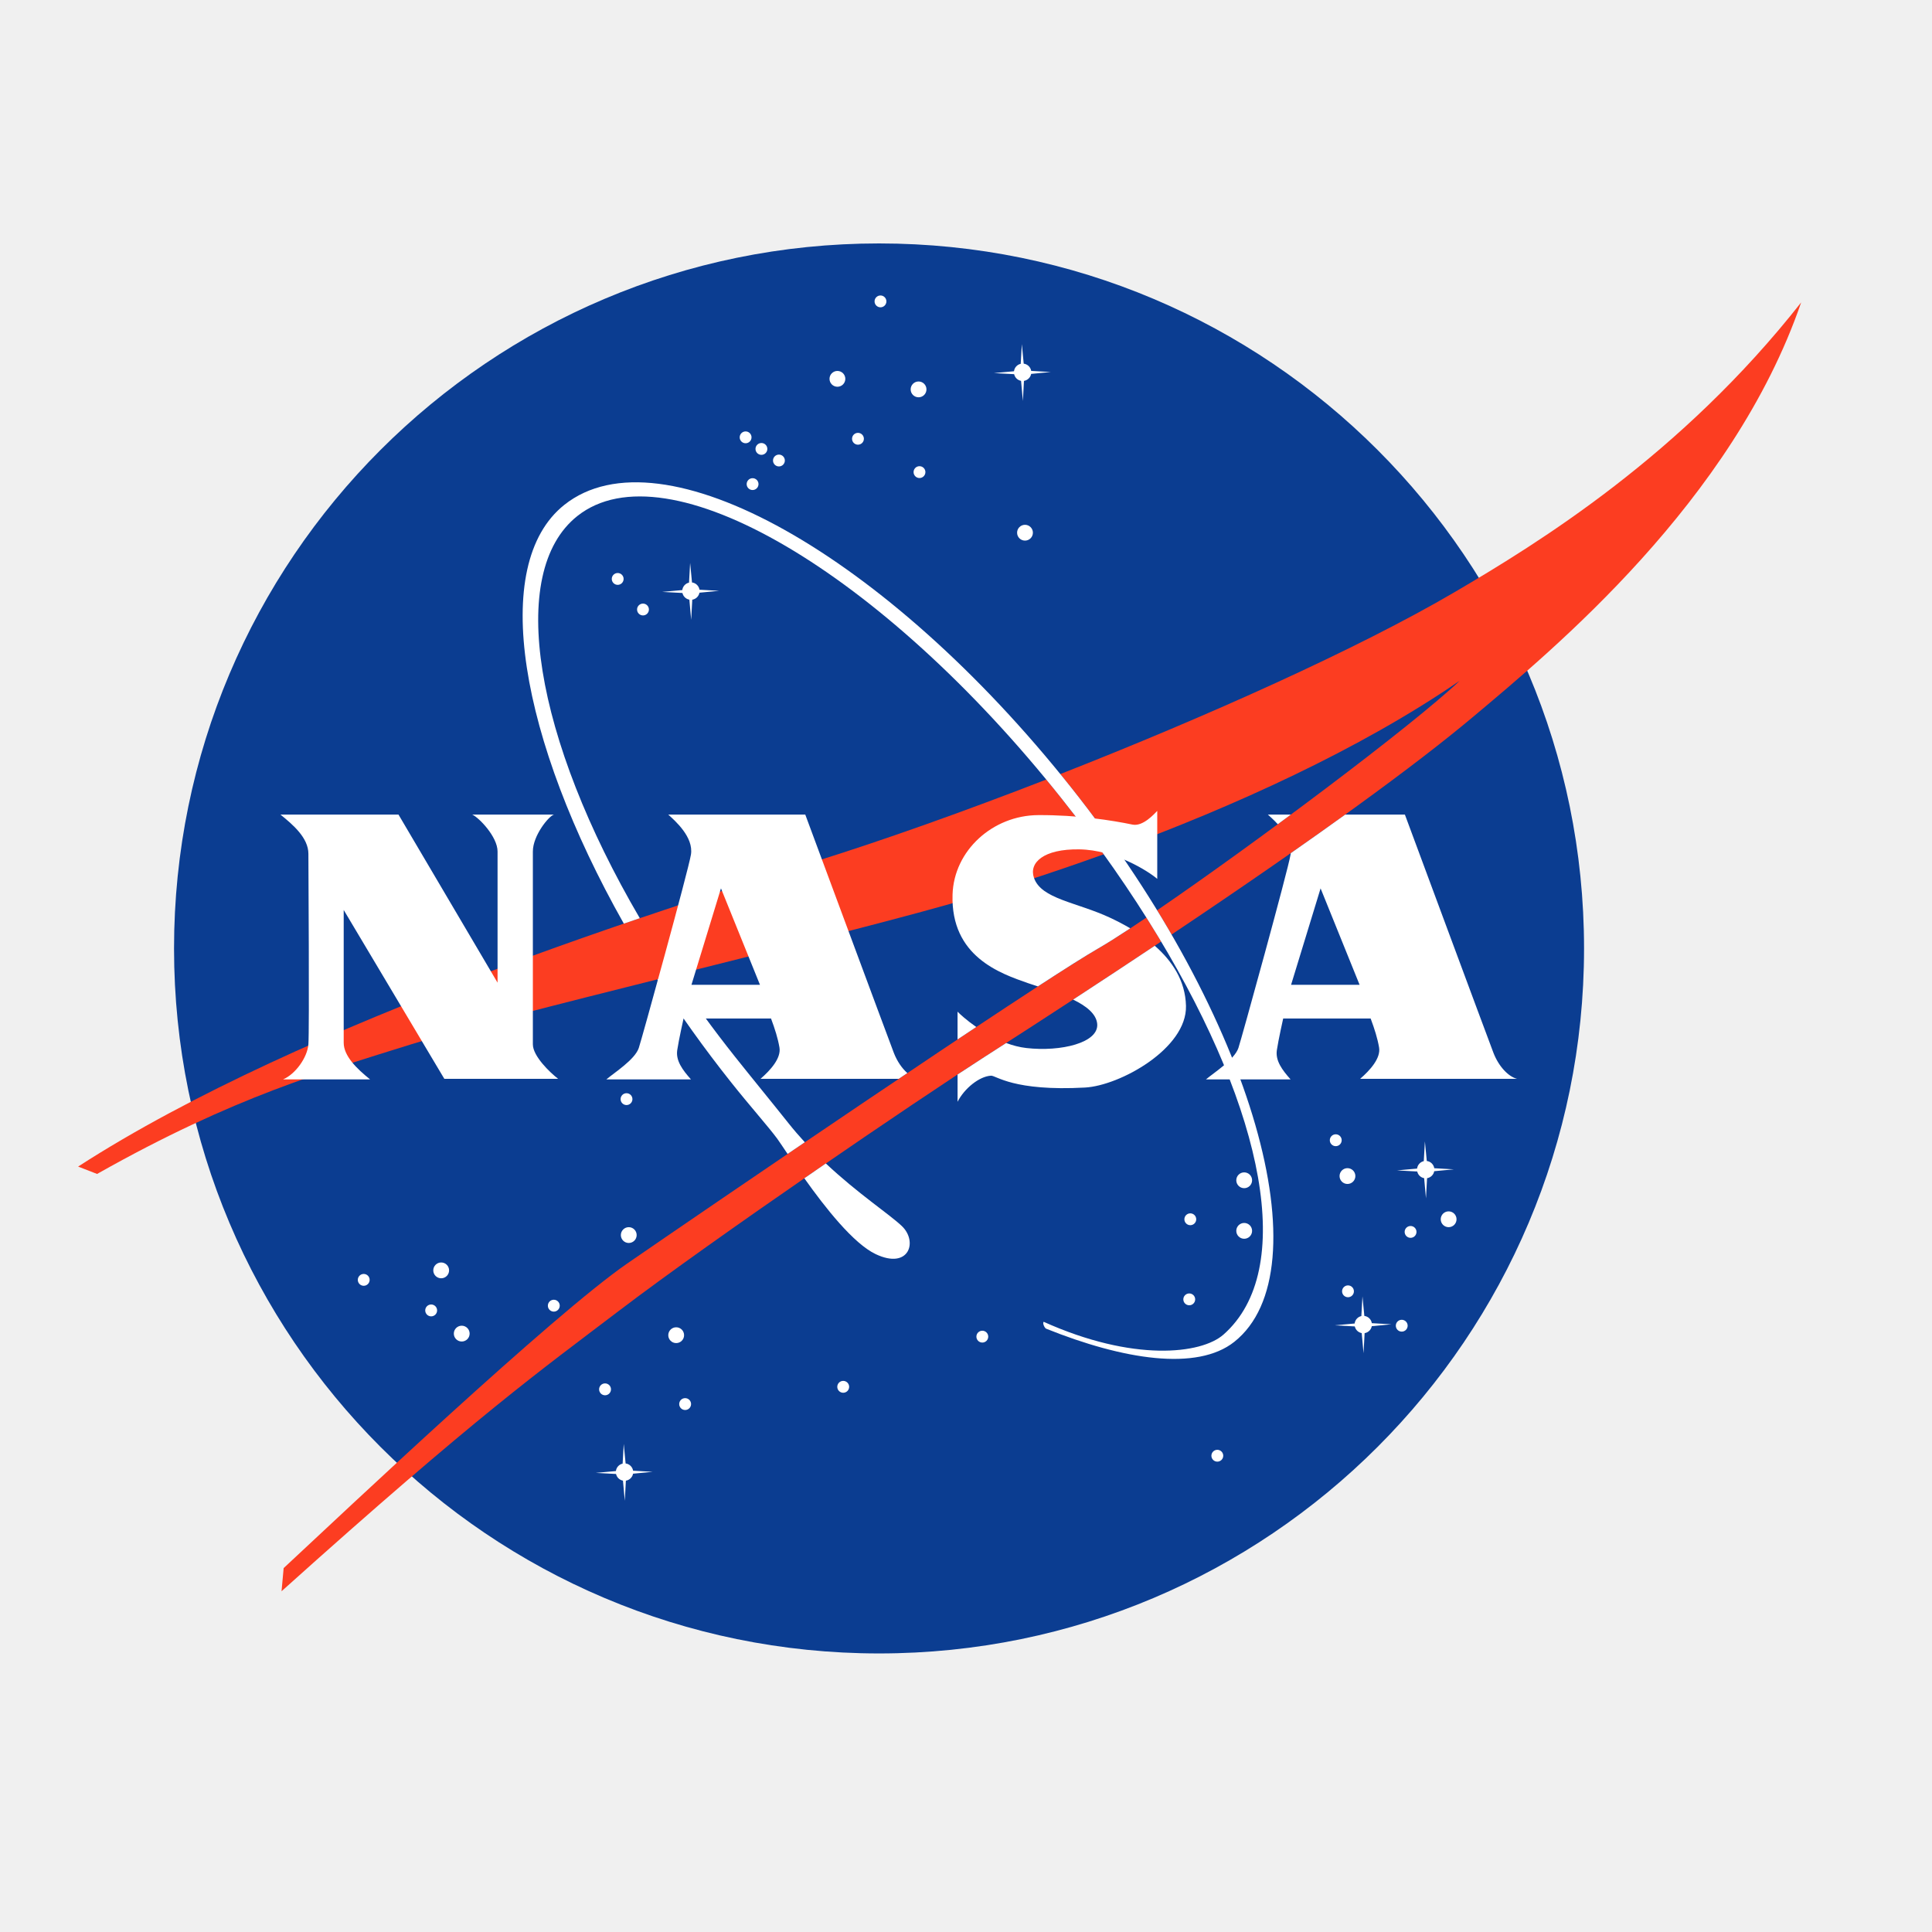
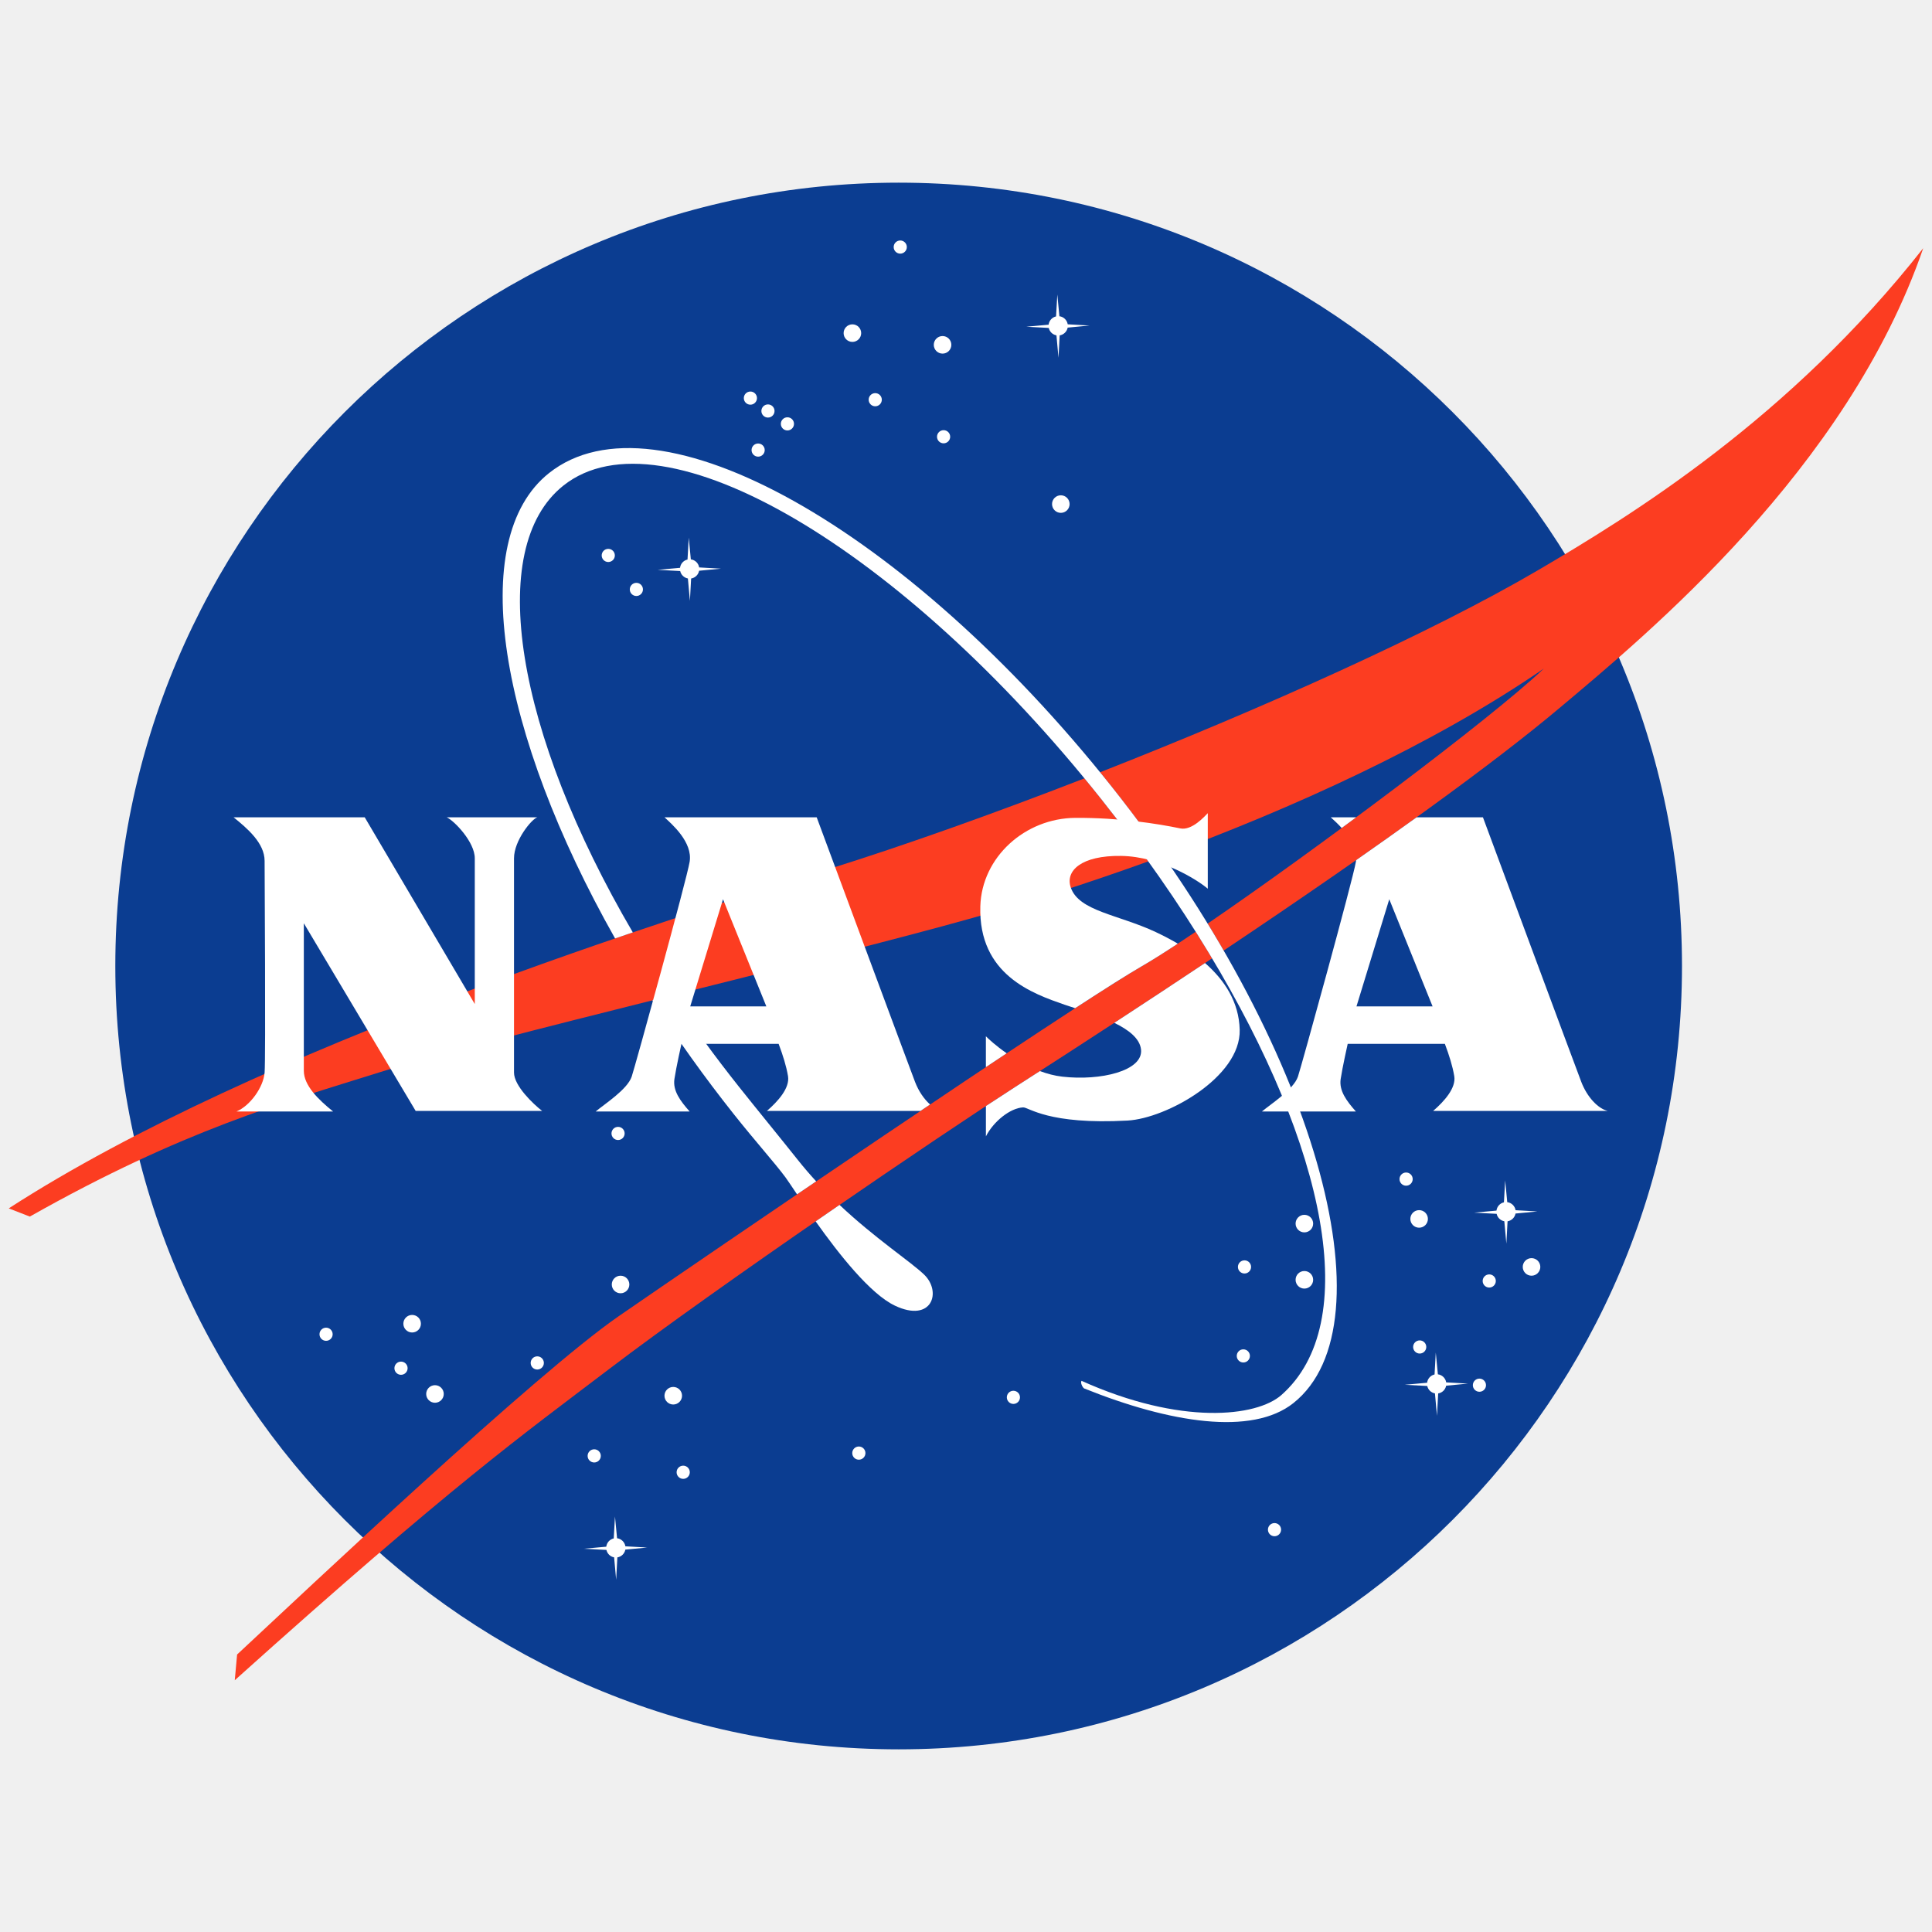
- <svg xmlns="http://www.w3.org/2000/svg" viewBox="0 -9 110 110">
+ <svg xmlns="http://www.w3.org/2000/svg" viewBox="4 -4.5 99 99">
  <circle cx="50.049" cy="45" fill="#0b3d91" r="40.14" />
  <g fill="#fff">
    <circle cx="47.679" cy="12.57" r=".45" />
    <circle cx="52.299" cy="13.17" r=".45" />
    <circle cx="58.359" cy="21.33" r=".45" />
    <circle cx="25.119" cy="63.33" r=".45" />
    <circle cx="26.289" cy="66.93" r=".45" />
    <circle cx="20.709" cy="63.87" r=".337" />
    <circle cx="39.009" cy="70.942" r=".338" />
    <circle cx="67.711" cy="64.98" r=".337" />
    <circle cx="76.052" cy="55.92" r=".338" />
    <circle cx="35.169" cy="23.962" r=".337" />
    <circle cx="44.349" cy="17.22" r=".337" />
    <circle cx="43.352" cy="16.56" r=".337" />
    <circle cx="42.452" cy="15.9" r=".337" />
    <circle cx="36.609" cy="25.703" r=".337" />
    <circle cx="50.131" cy="8.16" r=".337" />
    <circle cx="52.352" cy="17.88" r=".337" />
    <circle cx="48.849" cy="15.982" r=".337" />
    <circle cx="42.849" cy="18.563" r=".337" />
    <circle cx="69.309" cy="73.883" r=".337" />
    <circle cx="24.549" cy="65.61" r=".338" />
    <circle cx="48.009" cy="69.96" r=".338" />
    <circle cx="31.531" cy="65.34" r=".338" />
    <circle cx="34.449" cy="70.103" r=".338" />
    <circle cx="55.929" cy="67.103" r=".337" />
    <circle cx="67.771" cy="60.42" r=".337" />
    <circle cx="76.749" cy="64.522" r=".337" />
    <circle cx="79.809" cy="66.48" r=".337" />
    <circle cx="80.312" cy="61.14" r=".337" />
    <circle cx="35.671" cy="53.58" r=".337" />
    <circle cx="35.799" cy="61.32" r=".45" />
    <circle cx="38.499" cy="67.02" r=".45" />
    <circle cx="70.839" cy="61.08" r=".45" />
    <circle cx="82.479" cy="60.42" r=".45" />
    <circle cx="76.719" cy="57.96" r=".45" />
    <circle cx="70.839" cy="58.2" r=".45" />
    <path d="M58.71 12.288l1.119-.107-1.117-.063c-.035-.216-.208-.385-.426-.413l-.107-1.114-.064 1.123c-.202.045-.357.214-.382.424l-1.144.104 1.152.062c.042.193.198.344.394.38l.104 1.148.061-1.146C58.507 12.651 58.671 12.492 58.71 12.288z" />
    <path d="M39.824 24.746l1.119-.107-1.117-.063c-.034-.216-.208-.385-.426-.413l-.107-1.114-.063 1.123c-.203.045-.358.214-.383.424l-1.144.104 1.152.062c.042.193.198.344.394.38l.104 1.148.062-1.146C39.622 25.11 39.786 24.95 39.824 24.746z" />
    <path d="M81.659 57.684l1.119-.107-1.117-.063c-.034-.216-.208-.385-.426-.413l-.107-1.114-.063 1.123c-.202.045-.357.214-.382.424l-1.144.104 1.152.062c.042.193.198.344.394.38l.104 1.148.062-1.146C81.456 58.048 81.62 57.889 81.659 57.684z" />
    <path d="M36.044 74.906l1.119-.107-1.117-.063c-.035-.216-.208-.385-.426-.413l-.107-1.113-.063 1.122c-.203.045-.358.214-.383.424l-1.144.104 1.152.062c.042.193.198.345.394.38l.104 1.148.062-1.146C35.841 75.27 36.006 75.11 36.044 74.906z" />
    <path d="M78.104 66.506l1.119-.107-1.117-.063c-.034-.216-.208-.385-.426-.413l-.107-1.114-.063 1.122c-.202.045-.357.214-.382.424l-1.144.104 1.152.062c.042.193.198.344.394.38l.104 1.148.062-1.146C77.901 66.87 78.066 66.71 78.104 66.506z" />
    <path d="M59.568 35.385c-4.667 1.814-9.219 3.433-13.06 4.635-7.805 2.444-29.16 9.06-42.06 17.4l1.08.42c7.86-4.44 12.969-5.835 17.88-7.38 5.34-1.68 22.603-5.72 30.42-7.92 2.641-.743 5.734-1.716 9.01-2.9-.762-1.063-1.566-2.129-2.412-3.193C60.143 36.088 59.856 35.734 59.568 35.385zM65.27 43.244c-1.13.763-2.077 1.372-2.74 1.756-3.84 2.22-22.561 15-26.82 17.94s-16.08 14.1-19.56 17.34l-.12 1.319c11.22-10.08 14.74-12.566 19.2-15.959 5.52-4.2 16.939-11.97 20.82-14.46 3.71-2.38 7.056-4.569 10.059-6.572-.049-.082-.098-.164-.147-.247C65.736 43.99 65.505 43.618 65.27 43.244zM82.809 24.72c-5.466 3.204-14.081 7.071-22.439 10.352.2.245.399.492.597.741.934 1.176 1.815 2.36 2.644 3.545 6.57-2.42 13.779-5.668 19.499-9.599-2.725 2.582-11.734 9.315-17.227 13.068.283.461.557.922.822 1.381 8.322-5.569 13.922-9.668 17.185-12.409 4.5-3.78 14.76-12.24 18.66-23.58C95.709 16.92 87.621 21.899 82.809 24.72z" fill="#fc3d21" />
    <path d="M44.884 54.939c-.885-1.114-2.109-2.606-3.028-3.763-1.229-1.547-2.366-3.11-3.408-4.671-.34.085-.679.17-1.018.255 1.258 1.963 2.655 3.923 4.177 5.839 1.112 1.4 2.123 2.527 2.641 3.228.105.142.313.456.594.874.324-.22.651-.442.981-.666C45.504 55.688 45.189 55.323 44.884 54.939zM51.344 60.803c-.727-.688-2.49-1.837-4.325-3.561-.405.278-.814.56-1.224.844 1.185 1.67 2.799 3.721 4.063 4.319C51.762 63.307 52.275 61.685 51.344 60.803zM60.967 35.813c-10.492-13.206-23.309-20.461-28.835-16.07-4.292 3.41-2.53 13.376 3.386 23.845.306-.105.609-.208.909-.31-5.971-10.2-7.605-19.679-3.557-22.896 5.087-4.042 17.37 3.241 27.558 16.064 2.109 2.654 3.963 5.318 5.533 7.915 6.012 9.95 7.857 18.948 3.703 22.621-1.271 1.124-5.155 1.565-10.243-.725-.071.089.043.33.132.389 4.392 1.766 8.599 2.439 10.723.752C75.38 63.342 71.459 49.019 60.967 35.813z" />
    <path d="M15.969 37.38h6.72l5.64 9.57c0 0 0-6.93 0-7.47 0-.84-1.065-1.935-1.44-2.1.45 0 4.38 0 4.65 0-.285.075-1.2 1.185-1.2 2.1 0 .45 0 10.5 0 10.98 0 .675.975 1.605 1.44 1.965h-6.48l-5.73-9.615c0 0 0 7.17 0 7.56 0 .75.735 1.47 1.5 2.085h-4.95c.705-.3 1.38-1.245 1.44-1.995s0-10.425 0-10.845C17.559 38.7 16.674 37.95 15.969 37.38z" />
    <path d="M77.439 52.425h8.94c-.495-.12-1.05-.705-1.35-1.485-.3-.78-5.04-13.56-5.04-13.56H76.59c-.964.694-1.997 1.426-3.1 2.197-.003.028-.006.056-.011.083-.148.9-2.808 10.534-2.97 11.01-.225.66-1.38 1.395-1.845 1.785h4.815c-.48-.54-.87-1.065-.78-1.665.09-.6.36-1.8.36-1.8h4.98c.225.6.393 1.139.48 1.65C78.624 51.255 77.994 51.945 77.439 52.425zM73.509 47.07l1.68-5.49 2.22 5.49H73.509zM72.752 37.928c.247-.182.495-.365.742-.548h-1.305C72.319 37.5 72.534 37.689 72.752 37.928z" />
    <path d="M38.559 50.79c.09-.6.36-1.8.36-1.8h4.98c.225.6.393 1.139.48 1.65.105.615-.525 1.305-1.08 1.785h7.871c.164-.11.327-.22.49-.329-.305-.27-.586-.675-.771-1.156-.3-.78-5.04-13.56-5.04-13.56h-7.8c.375.345 1.455 1.275 1.29 2.28-.147.9-2.808 10.534-2.97 11.01-.225.66-1.38 1.395-1.845 1.785h4.815C38.859 51.915 38.469 51.39 38.559 50.79zM41.049 41.58l2.22 5.49h-3.9L41.049 41.58z" />
    <path d="M65.748 44.848c-1.468.978-3.017 1.999-4.649 3.065.732.355 1.315.801 1.371 1.377.104 1.082-2.07 1.605-4.035 1.38-.393-.045-.779-.148-1.147-.286-.408.263-.82.528-1.238.796-.425.273-.941.609-1.53.997v1.553c.39-.765 1.243-1.45 1.905-1.485.285-.015 1.275.9 5.355.675 1.98-.109 5.805-2.22 5.745-4.65C67.489 46.834 66.739 45.714 65.748 44.848zM54.519 48.6v1.582c.361-.241.717-.478 1.066-.709C55.036 49.091 54.647 48.734 54.519 48.6zM64.353 43.855c-.38-.225-.765-.422-1.134-.596-1.92-.9-3.93-1.065-4.35-2.28-.296-.857.54-1.65 2.58-1.62 2.04.03 3.93 1.245 4.44 1.68v-3.87c-.15.15-.808.905-1.41.78-1.155-.24-3.12-.553-5.37-.54-2.58.015-4.8 2.009-4.875 4.53-.105 3.525 2.715 4.485 4.305 5.04.164.057.351.118.554.183 1.525-.992 2.731-1.756 3.437-2.163C63.004 44.726 63.625 44.334 64.353 43.855z" />
  </g>
</svg>
